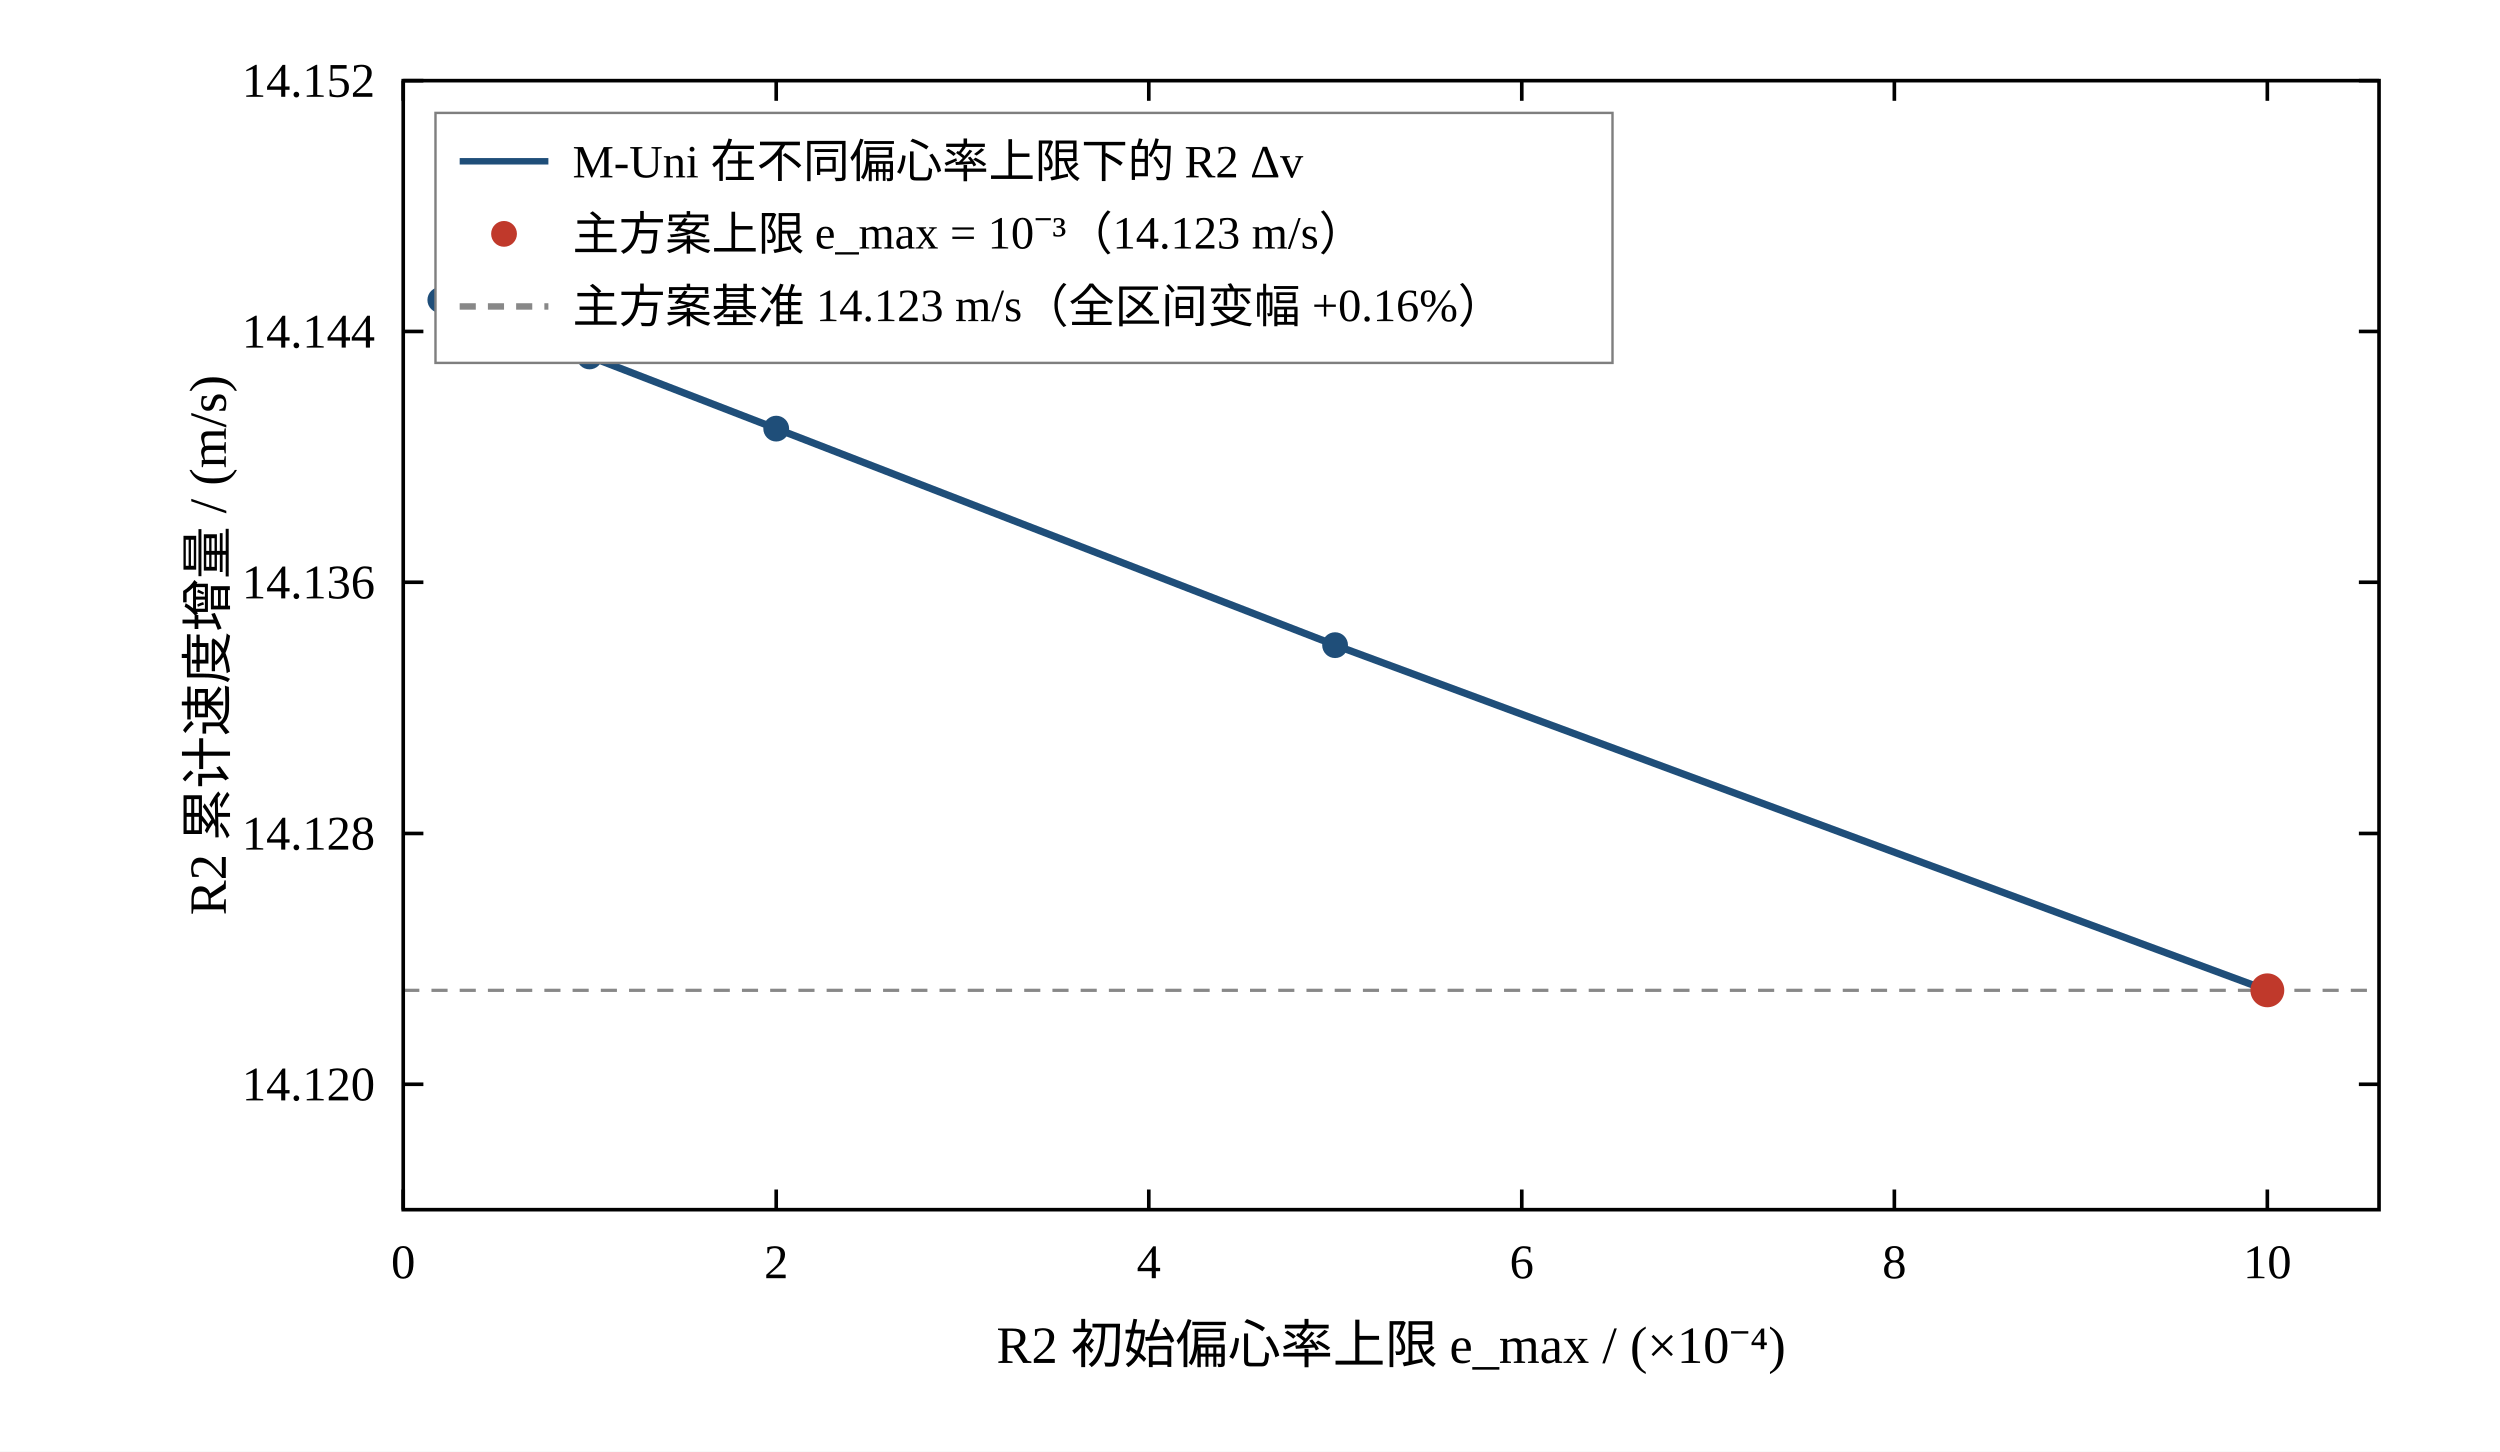
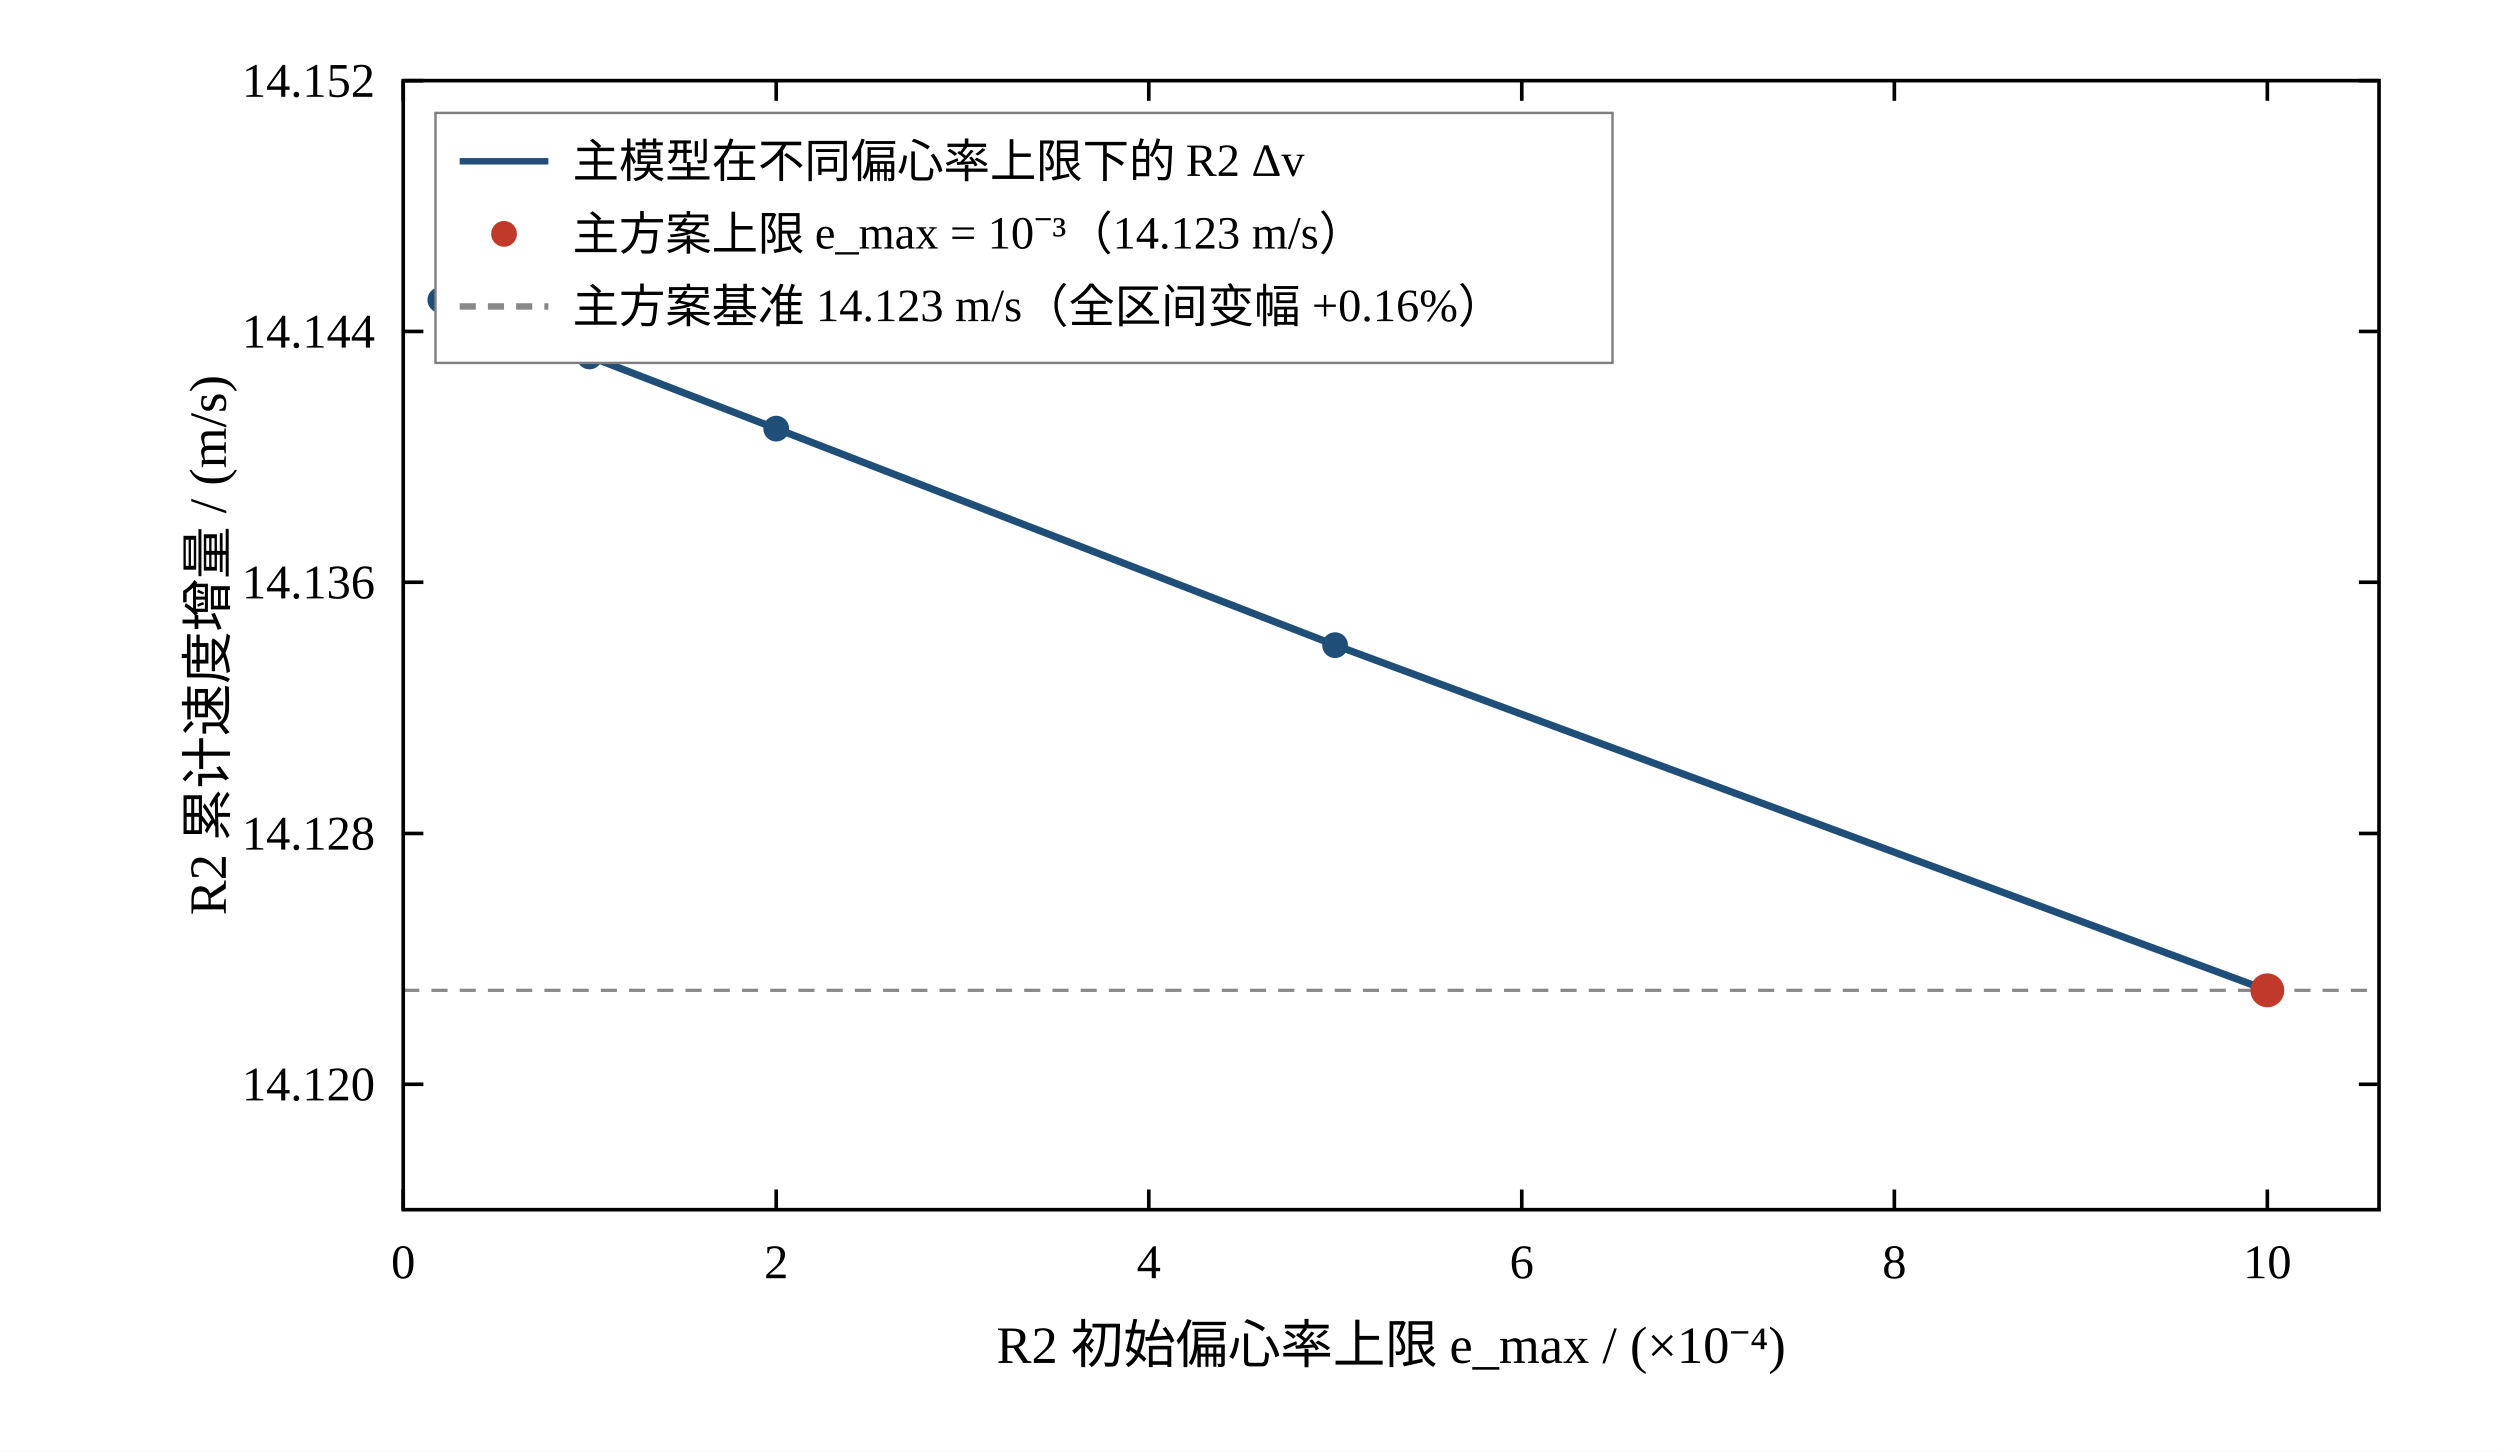
<svg xmlns="http://www.w3.org/2000/svg" width="620" height="360" viewBox="0 0 620 360">
  <rect x="0" y="0" width="620" height="360" fill="#FFFFFF" />
  <line x1="100.0" y1="245.6" x2="590.0" y2="245.6" stroke="#888888" stroke-width="0.8" stroke-dasharray="4,3" />
  <polyline points="109.2,74.4 146.2,88.4 192.5,106.3 331.1,160.0 562.3,245.6" fill="none" stroke="#1F4E79" stroke-width="1.8" />
  <circle cx="109.2" cy="74.4" r="3.2" fill="#1F4E79" stroke="none" />
  <circle cx="146.2" cy="88.4" r="3.2" fill="#1F4E79" stroke="none" />
  <circle cx="192.5" cy="106.3" r="3.2" fill="#1F4E79" stroke="none" />
  <circle cx="331.1" cy="160.0" r="3.2" fill="#1F4E79" stroke="none" />
  <circle cx="562.3" cy="245.6" r="4.2" fill="#C0392B" stroke="none" />
  <rect x="100" y="20" width="490" height="280" fill="none" stroke="#000000" stroke-width="0.9" />
  <line x1="100.0" y1="268.9" x2="105.0" y2="268.9" stroke="#000000" stroke-width="0.9" />
  <line x1="590.0" y1="268.9" x2="585.0" y2="268.9" stroke="#000000" stroke-width="0.9" />
  <text x="93.0" y="272.9" font-family="SimSun, Times New Roman" font-size="12" text-anchor="end" fill="#000000">14.120</text>
  <line x1="100.0" y1="206.7" x2="105.0" y2="206.7" stroke="#000000" stroke-width="0.9" />
  <line x1="590.0" y1="206.7" x2="585.0" y2="206.7" stroke="#000000" stroke-width="0.9" />
  <text x="93.0" y="210.7" font-family="SimSun, Times New Roman" font-size="12" text-anchor="end" fill="#000000">14.128</text>
  <line x1="100.0" y1="144.4" x2="105.0" y2="144.4" stroke="#000000" stroke-width="0.9" />
  <line x1="590.0" y1="144.4" x2="585.0" y2="144.4" stroke="#000000" stroke-width="0.9" />
  <text x="93.0" y="148.4" font-family="SimSun, Times New Roman" font-size="12" text-anchor="end" fill="#000000">14.136</text>
  <line x1="100.0" y1="82.2" x2="105.0" y2="82.2" stroke="#000000" stroke-width="0.9" />
  <line x1="590.0" y1="82.2" x2="585.0" y2="82.2" stroke="#000000" stroke-width="0.9" />
  <text x="93.0" y="86.2" font-family="SimSun, Times New Roman" font-size="12" text-anchor="end" fill="#000000">14.144</text>
  <line x1="100.0" y1="20.0" x2="105.0" y2="20.0" stroke="#000000" stroke-width="0.9" />
  <line x1="590.0" y1="20.0" x2="585.0" y2="20.0" stroke="#000000" stroke-width="0.9" />
  <text x="93.0" y="24.0" font-family="SimSun, Times New Roman" font-size="12" text-anchor="end" fill="#000000">14.152</text>
  <line x1="100.0" y1="300.0" x2="100.0" y2="295.0" stroke="#000000" stroke-width="0.9" />
  <line x1="100.0" y1="20.0" x2="100.0" y2="25.0" stroke="#000000" stroke-width="0.9" />
  <text x="100.0" y="317.0" font-family="SimSun, Times New Roman" font-size="12" text-anchor="middle" fill="#000000">0</text>
  <line x1="192.5" y1="300.0" x2="192.5" y2="295.0" stroke="#000000" stroke-width="0.9" />
  <line x1="192.5" y1="20.0" x2="192.5" y2="25.0" stroke="#000000" stroke-width="0.9" />
  <text x="192.5" y="317.0" font-family="SimSun, Times New Roman" font-size="12" text-anchor="middle" fill="#000000">2</text>
  <line x1="284.9" y1="300.0" x2="284.9" y2="295.0" stroke="#000000" stroke-width="0.9" />
  <line x1="284.9" y1="20.0" x2="284.9" y2="25.0" stroke="#000000" stroke-width="0.9" />
  <text x="284.9" y="317.0" font-family="SimSun, Times New Roman" font-size="12" text-anchor="middle" fill="#000000">4</text>
  <line x1="377.4" y1="300.0" x2="377.4" y2="295.0" stroke="#000000" stroke-width="0.9" />
  <line x1="377.4" y1="20.0" x2="377.4" y2="25.0" stroke="#000000" stroke-width="0.9" />
  <text x="377.4" y="317.0" font-family="SimSun, Times New Roman" font-size="12" text-anchor="middle" fill="#000000">6</text>
  <line x1="469.8" y1="300.0" x2="469.8" y2="295.0" stroke="#000000" stroke-width="0.9" />
  <line x1="469.8" y1="20.0" x2="469.8" y2="25.0" stroke="#000000" stroke-width="0.9" />
  <text x="469.8" y="317.0" font-family="SimSun, Times New Roman" font-size="12" text-anchor="middle" fill="#000000">8</text>
  <line x1="562.3" y1="300.0" x2="562.3" y2="295.0" stroke="#000000" stroke-width="0.9" />
  <line x1="562.3" y1="20.0" x2="562.3" y2="25.0" stroke="#000000" stroke-width="0.9" />
  <text x="562.3" y="317.0" font-family="SimSun, Times New Roman" font-size="12" text-anchor="middle" fill="#000000">10</text>
  <text x="345.0" y="338.0" font-family="SimSun, Times New Roman" font-size="13" text-anchor="middle" fill="#000000">R2 初始偏心率上限 e_max / (×10⁻⁴)</text>
  <text x="56.0" y="160.0" font-family="SimSun, Times New Roman" font-size="13" text-anchor="middle" fill="#000000" transform="rotate(-90 56.0 160.0)">R2 累计速度增量 / (m/s)</text>
  <rect x="108" y="28" width="291.9" height="62" fill="#FFFFFF" stroke="#7F7F7F" stroke-width="0.6" />
  <line x1="114.0" y1="40.0" x2="136.0" y2="40.0" stroke="#1F4E79" stroke-width="1.6" />
-   <text x="142.0" y="44.0" font-family="SimSun, Times New Roman" font-size="11.5" text-anchor="start" fill="#000000">M-Uni 在不同偏心率上限下的 R2 Δv</text>
+   <text x="142.0" y="44.0" font-family="SimSun, Times New Roman" font-size="11.5" text-anchor="start" fill="#000000">主模型在不同偏心率上限下的 R2 Δv</text>
  <circle cx="125" cy="58" r="3.2" fill="#C0392B" stroke="none" />
  <text x="142.0" y="62.0" font-family="SimSun, Times New Roman" font-size="11.5" text-anchor="start" fill="#000000">主方案上限 e_max = 10⁻³（14.123 m/s）</text>
  <line x1="114.0" y1="76.0" x2="136.0" y2="76.0" stroke="#888888" stroke-width="1.6" stroke-dasharray="4,3" />
  <text x="142.0" y="80.0" font-family="SimSun, Times New Roman" font-size="11.5" text-anchor="start" fill="#000000">主方案基准 14.123 m/s（全区间变幅 +0.16%）</text>
</svg>
